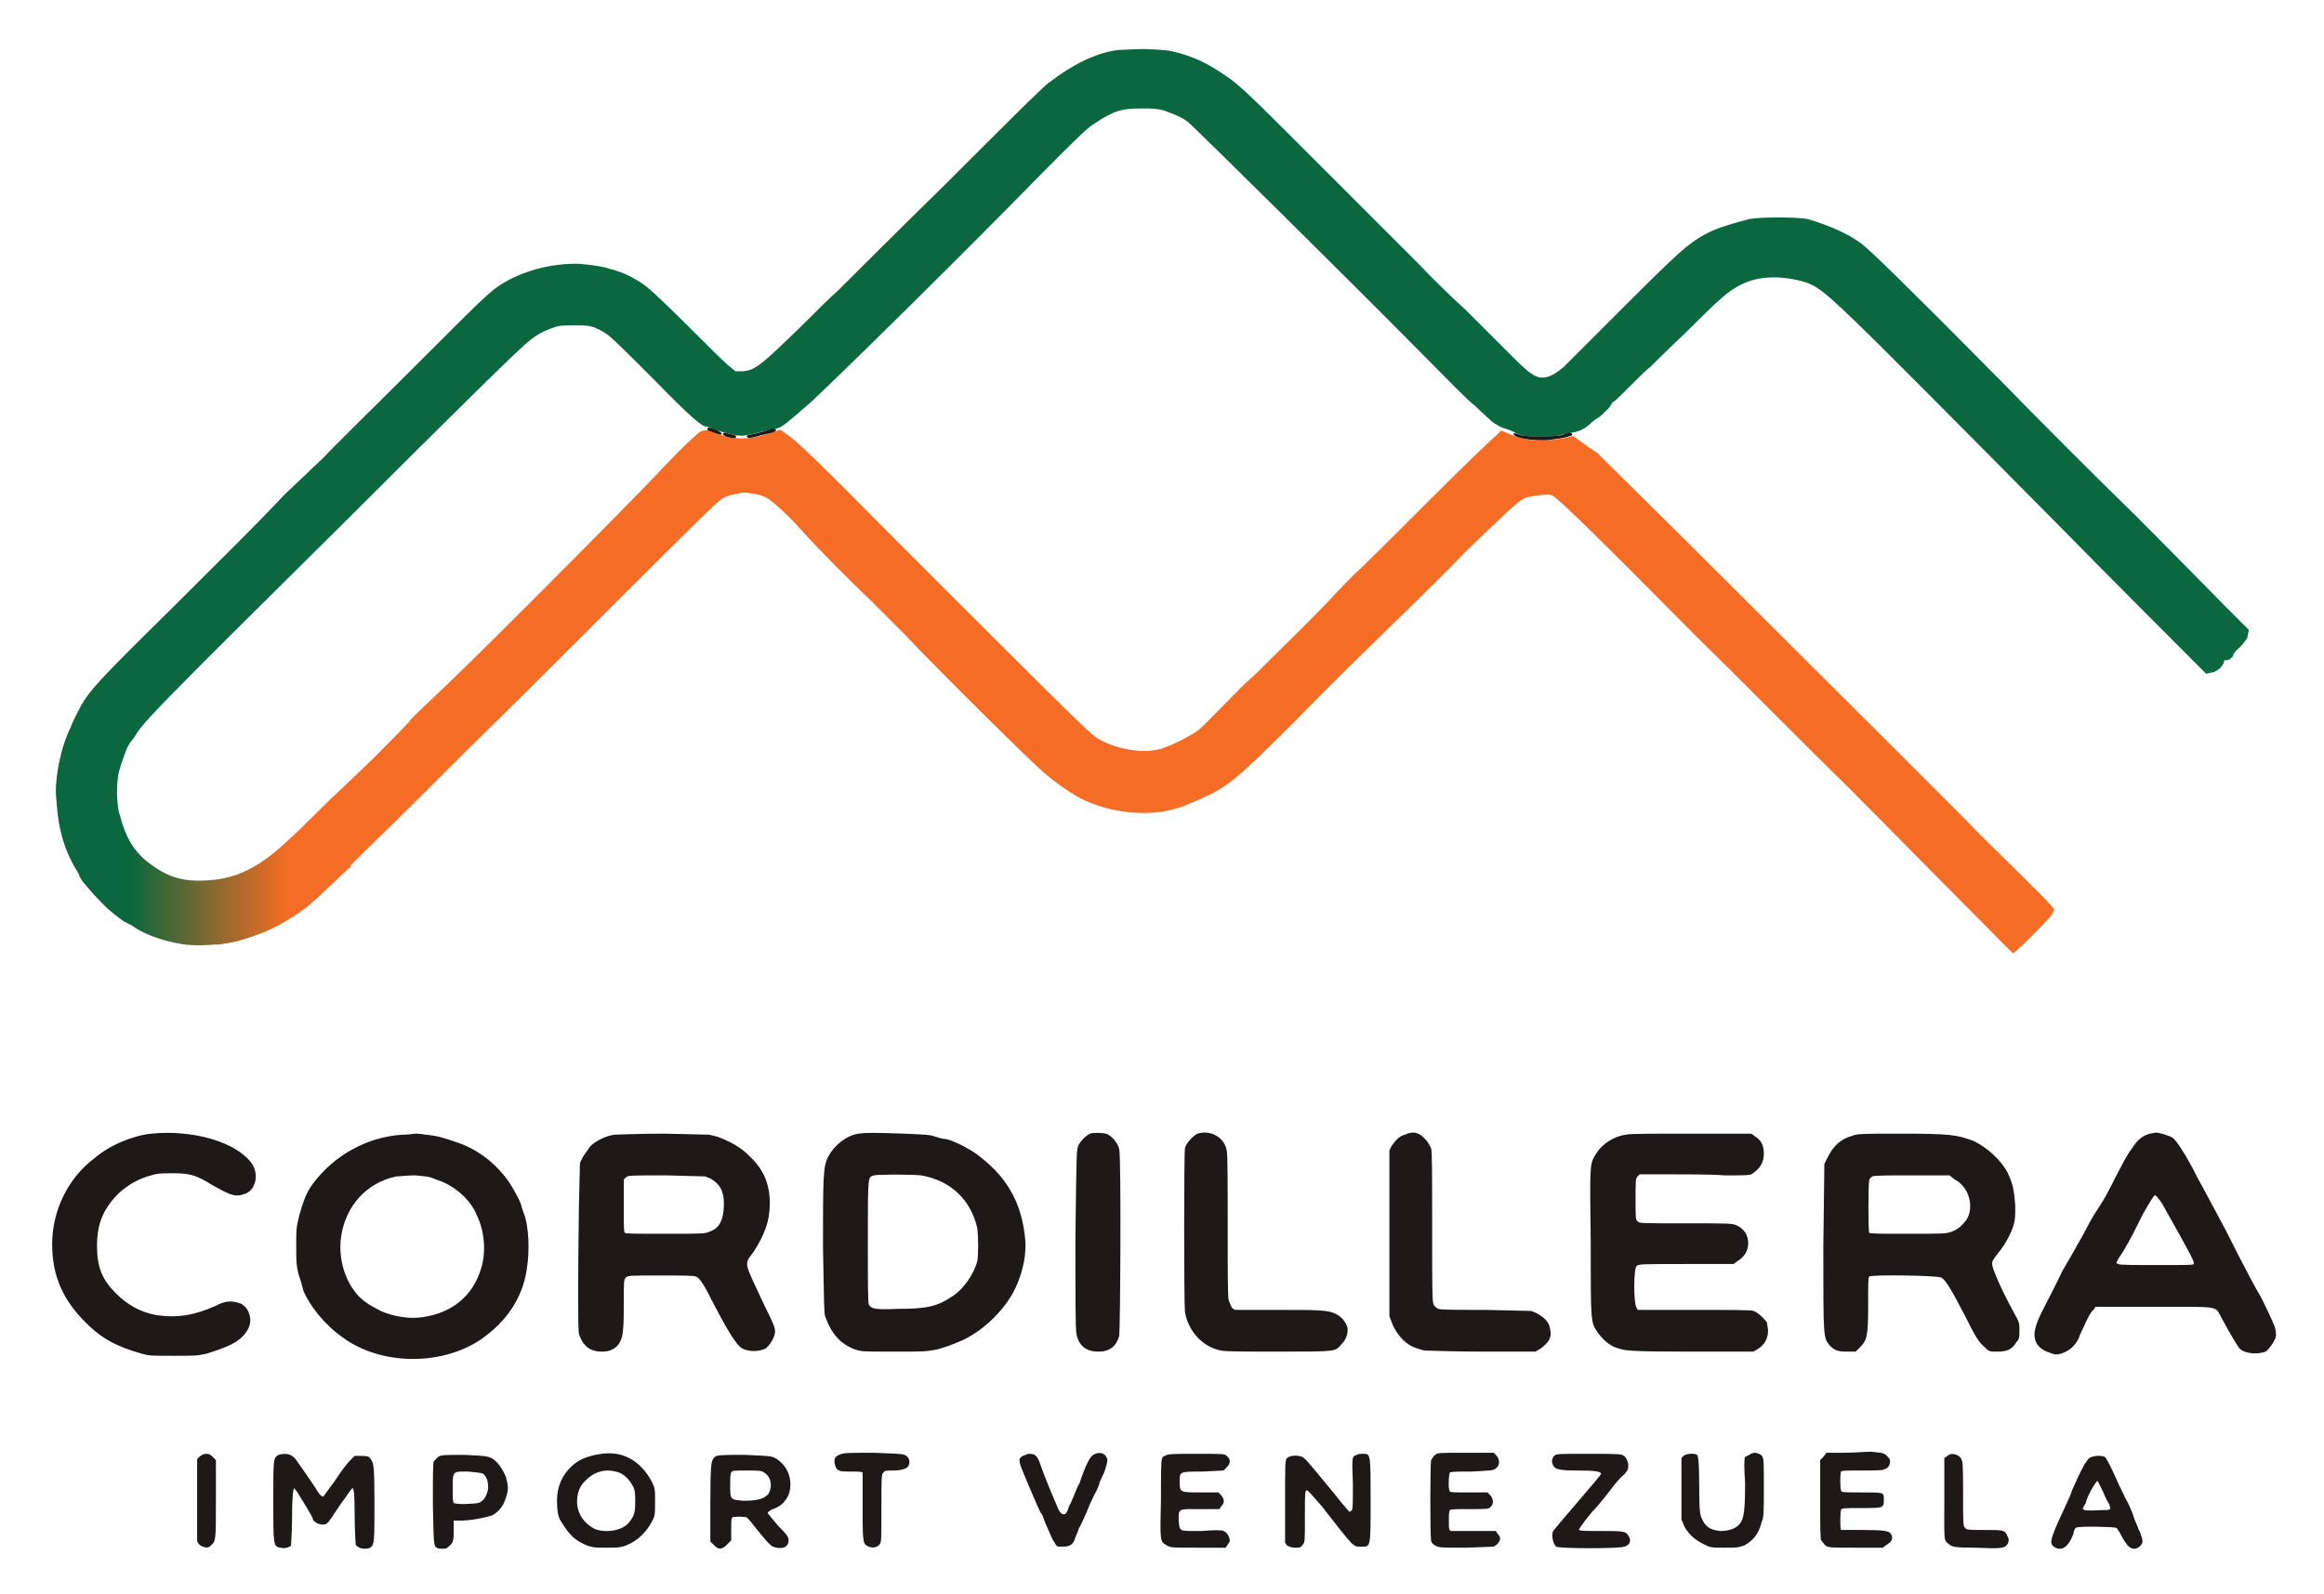
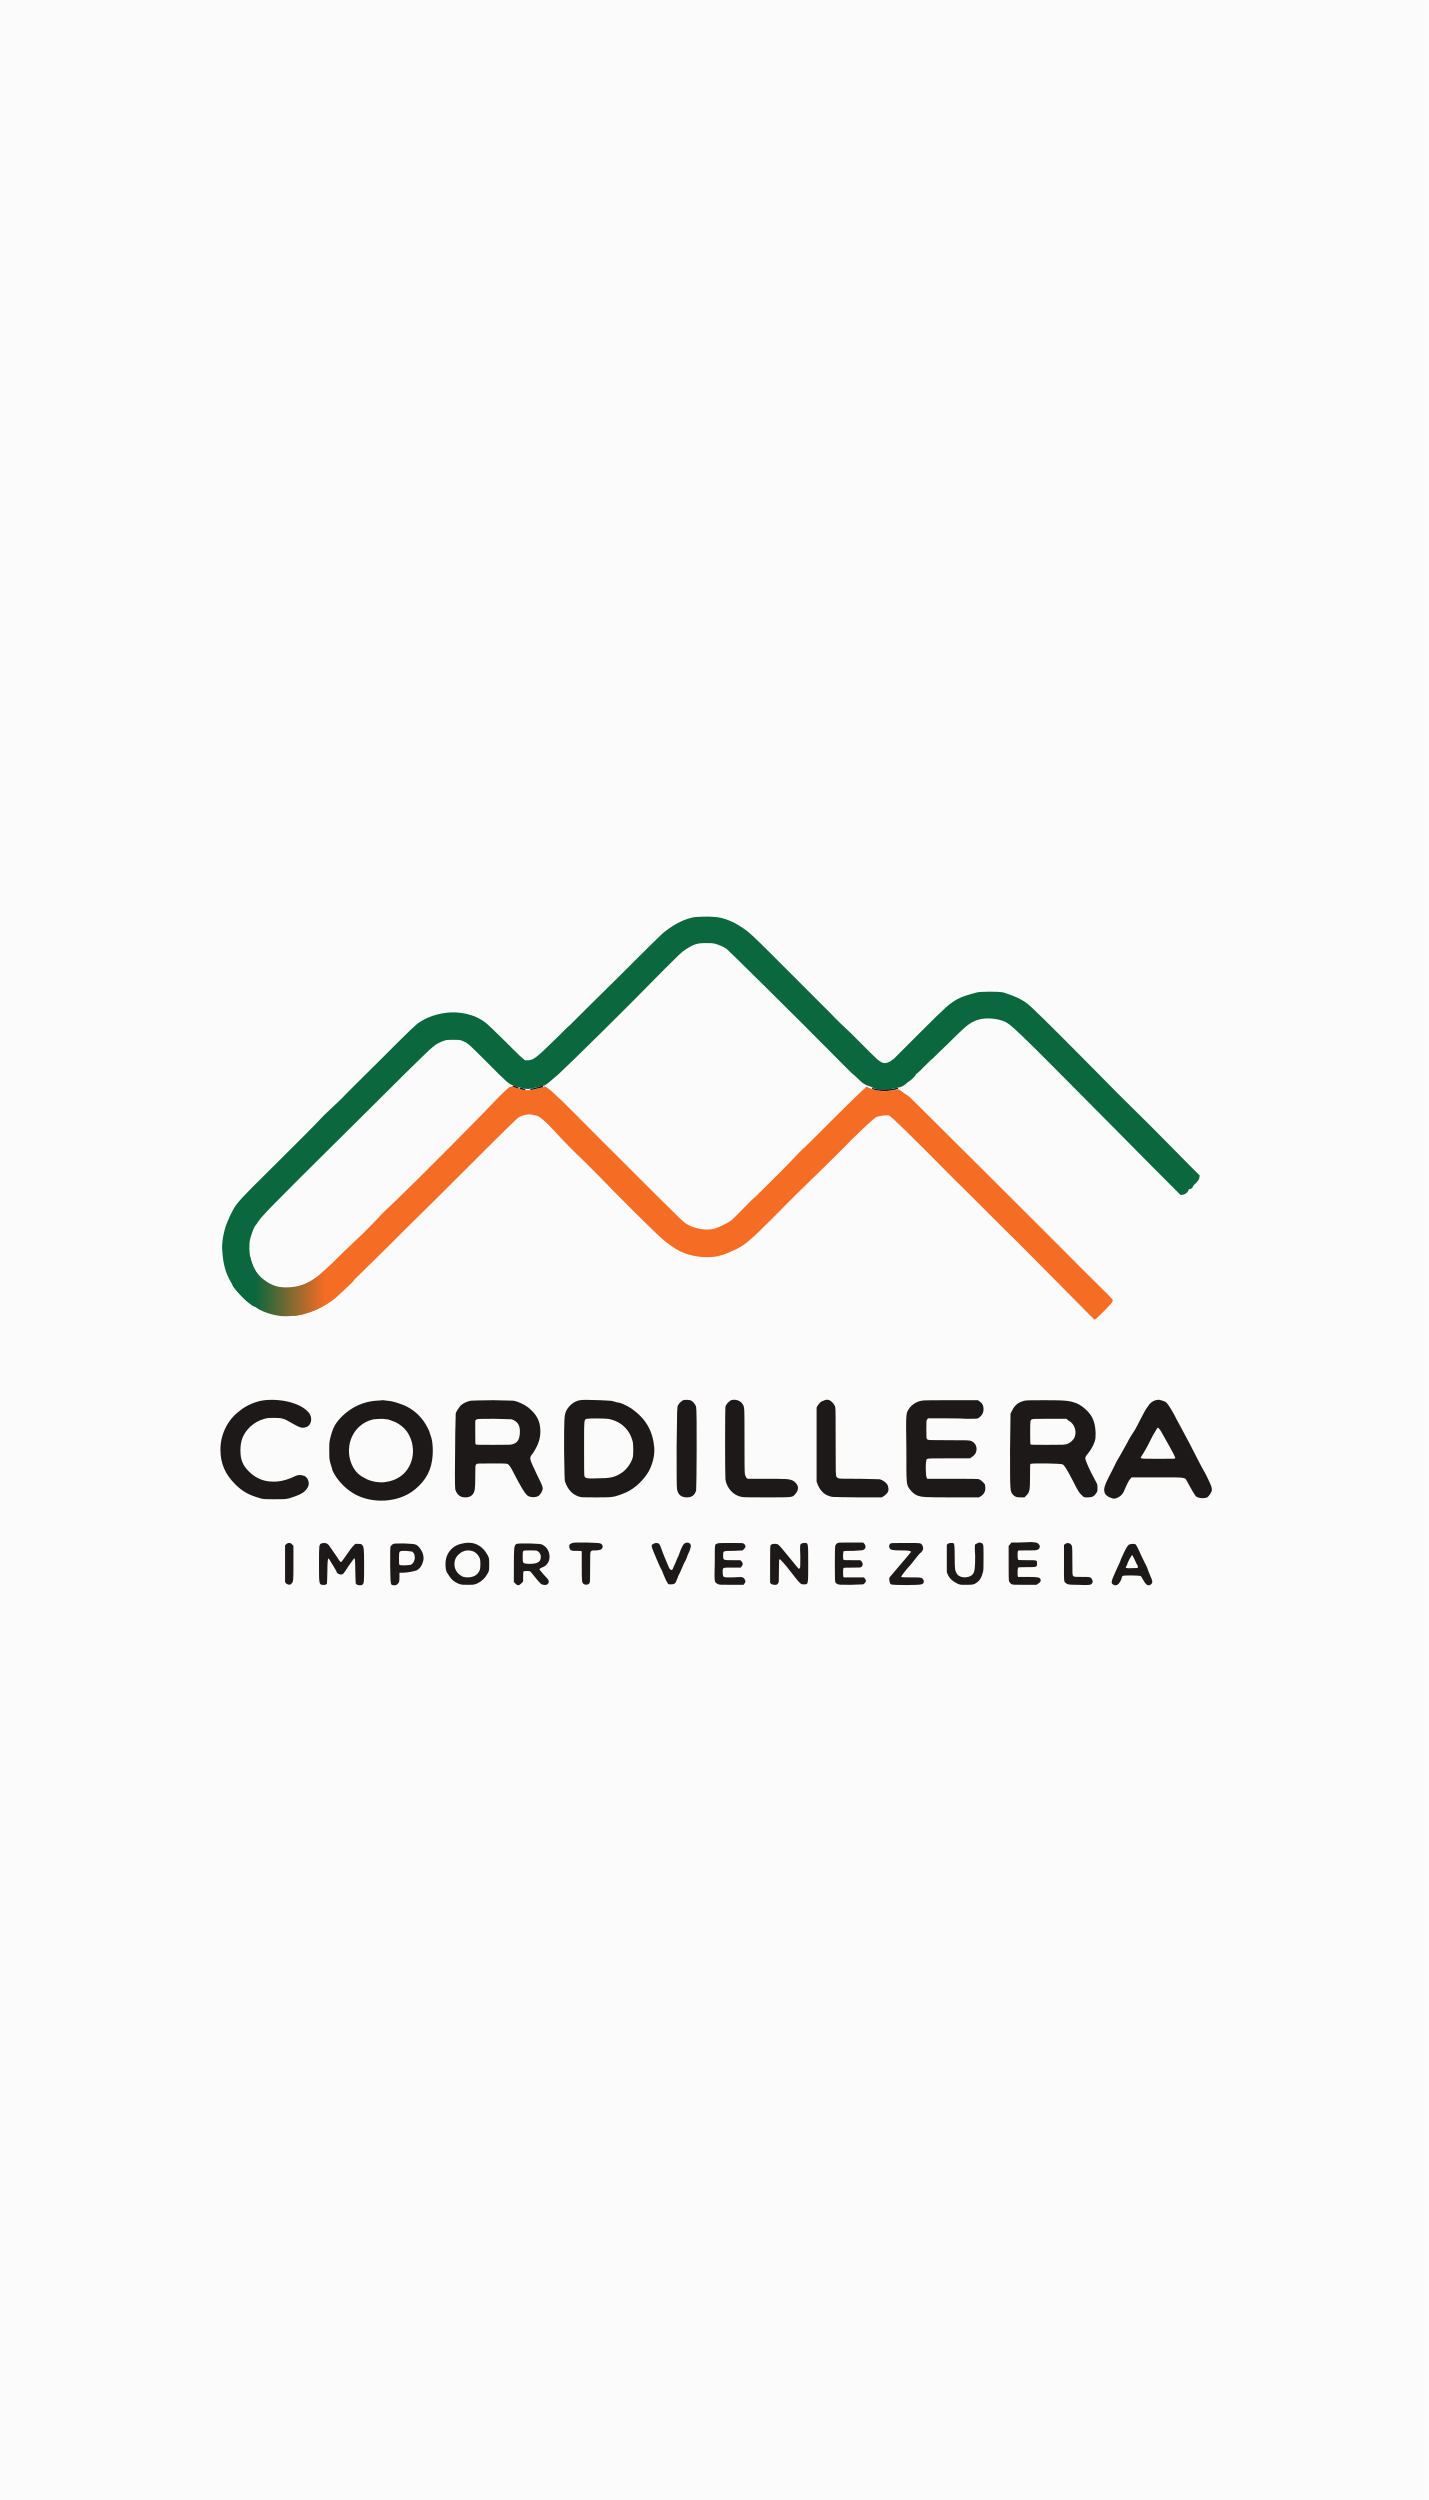
- <svg xmlns="http://www.w3.org/2000/svg" viewBox="106 481 557 382" width="557" height="382">
+ <svg xmlns="http://www.w3.org/2000/svg" viewBox="0 0 768 1344" width="768" height="1344">
+   <rect width="768" height="1344" fill="#fcfbfb" />
  <defs>
    <linearGradient id="fade" gradientUnits="userSpaceOnUse" x1="548" y1="0" x2="700" y2="0">
      <stop offset="0" stop-color="#0a673e" />
      <stop offset="1" stop-color="#f56c24" />
    </linearGradient>
  </defs>
  <g transform="matrix(0.25 0 0 -0.25 0 1344)">
    <path fill="#0a673e" d="M1495 3404 c-21 -3 -43 -14 -65 -31 -4 -2 -48 -46 -99 -97 -52 -51 -98 -97 -104 -103 -6 -5 -20 -19 -32 -31 -42 -41 -47 -45 -59 -46 l-7 0 -6 5 c-4 3 -21 20 -39 38 -18 18 -36 35 -40 38 -9 7 -21 13 -28 15 -3 1 -6 2 -7 2 -4 2 -17 4 -29 5 -27 1 -56 -7 -76 -20 -11 -7 -18 -14 -86 -82 -37 -37 -75 -74 -84 -84 -10 -9 -26 -25 -36 -34 -35 -37 -52 -53 -114 -115 -65 -64 -73 -73 -82 -88 -5 -10 -9 -17 -10 -21 -1 -2 -3 -6 -4 -9 -7 -17 -12 -45 -10 -60 2 -33 9 -53 24 -76 10 -16 31 -36 44 -43 3 -1 10 -1 12 0 1 1 1 5 0 12 0 5 -1 14 0 21 0 10 0 11 4 14 1 2 3 5 3 7 1 2 0 3 -5 9 -10 10 -15 19 -21 38 -3 12 -4 31 -1 44 2 8 8 24 9 25 0 0 2 4 5 7 10 16 8 15 207 212 89 89 164 163 171 168 8 7 16 11 25 14 5 2 9 2 20 2 11 0 13 0 19 -2 4 -2 9 -4 11 -6 3 -1 22 -20 44 -42 37 -38 48 -47 52 -47 1 0 4 -1 8 -3 3 -1 10 -3 15 -4 10 -3 15 -2 30 2 5 1 12 3 14 3 6 1 12 7 33 25 30 28 143 139 225 223 33 33 41 41 48 45 18 12 26 14 44 14 12 0 14 0 22 -2 11 -4 16 -6 23 -11 6 -5 151 -148 229 -227 20 -20 40 -41 46 -45 5 -5 13 -12 16 -15 4 -3 8 -5 10 -6 3 -1 7 -2 11 -4 3 -2 8 -4 12 -4 7 -1 29 -1 33 1 2 0 6 1 10 2 8 1 14 4 20 10 2 2 5 4 7 5 4 3 12 11 12 13 0 0 1 1 2 2 1 0 8 7 17 16 8 8 16 16 18 17 2 2 17 17 34 33 33 33 41 40 53 46 17 9 41 9 63 2 18 -7 20 -9 236 -227 59 -60 116 -117 127 -128 l20 -20 4 1 c3 0 5 1 9 4 2 2 4 5 4 6 0 2 1 2 3 2 2 0 6 3 6 5 0 1 3 5 7 8 5 6 7 8 7 12 l1 4 -22 22 c-12 12 -51 52 -87 88 -37 36 -94 93 -127 127 -92 93 -126 126 -135 133 -13 10 -32 18 -52 24 -11 2 -45 2 -56 0 -22 -6 -32 -9 -43 -15 -16 -9 -25 -17 -77 -69 -28 -28 -54 -54 -58 -58 -13 -11 -22 -13 -31 -6 -3 1 -13 11 -23 21 -10 10 -28 28 -39 39 -12 11 -32 30 -44 43 -24 24 -52 52 -130 130 -34 34 -46 45 -55 51 -17 12 -29 18 -46 23 -11 3 -13 3 -33 4 -12 0 -24 -1 -27 -1z" />
    <path fill="#f56c24" d="M1095 3038 c-7 -6 -16 -14 -33 -32 -24 -26 -162 -165 -209 -210 -20 -19 -36 -34 -36 -35 0 -1 -26 -27 -36 -37 -5 -5 -24 -23 -42 -40 -37 -37 -50 -49 -62 -57 -8 -6 -26 -15 -29 -15 -1 0 -2 -1 -3 -1 0 -1 -1 -2 -3 -1 -2 0 -3 0 -3 -2 -1 -1 -3 -3 -5 -4 -5 -3 -6 -7 -4 -17 1 -4 1 -13 1 -21 -1 -10 0 -15 0 -17 1 -1 1 -3 1 -3 1 0 19 3 24 5 26 8 44 18 64 33 6 5 31 29 57 55 26 25 70 69 98 97 29 28 85 84 125 124 100 100 110 109 115 113 3 2 7 4 13 5 8 2 10 2 16 1 12 -2 15 -3 26 -13 6 -5 16 -15 22 -22 18 -20 50 -52 65 -66 7 -7 22 -22 34 -34 30 -32 124 -125 134 -133 10 -9 29 -22 38 -26 24 -11 51 -15 77 -11 14 3 17 4 35 12 25 11 34 18 89 73 40 41 69 69 108 107 13 13 39 38 57 57 33 32 51 49 56 51 1 1 7 2 13 3 10 1 11 1 14 0 5 -2 42 -38 138 -135 46 -45 110 -110 144 -143 34 -34 83 -84 110 -111 27 -27 49 -50 50 -50 1 0 16 14 30 29 7 7 9 11 9 13 0 2 -12 14 -69 70 -37 38 -134 134 -215 215 -81 81 -150 149 -154 153 -5 3 -12 8 -16 11 l-7 5 -8 -2 c-22 -4 -36 -3 -51 3 -9 4 -11 5 -11 3 0 0 -2 -2 -4 -4 -3 -2 -32 -30 -65 -63 -33 -33 -65 -65 -70 -69 -5 -5 -16 -16 -24 -25 -19 -20 -57 -57 -72 -72 -7 -6 -14 -13 -16 -15 -12 -12 -31 -32 -38 -38 -10 -7 -24 -14 -36 -18 -8 -2 -11 -2 -20 -2 -17 1 -35 7 -45 15 -7 5 -91 89 -188 186 -73 74 -97 97 -105 102 l-7 5 -6 -2 c-20 -7 -33 -8 -47 -4 -5 1 -10 3 -11 4 -5 2 -9 2 -13 0z" />
    <path fill="#1e1919" d="M1102 3041 c0 -1 1 -2 1 -2 1 0 4 -1 6 -2 5 -2 7 -2 7 -1 0 2 -10 6 -13 6 0 0 -1 -1 -1 -1z M1164 3041 c-1 -1 -20 -6 -22 -6 -1 0 -2 -1 -2 -1 0 -3 4 -2 15 1 4 1 10 2 11 3 2 0 3 3 0 3 -1 0 -2 0 -2 0z M1117 3036 c0 -2 7 -4 11 -4 3 0 2 3 -1 3 -2 1 -5 1 -7 2 -2 0 -3 0 -3 -1z M1875 3036 c0 -4 19 -7 33 -6 7 1 17 2 21 4 3 0 3 3 0 3 -1 0 -4 -1 -7 -2 -8 -2 -36 -2 -41 0 -5 2 -6 2 -6 1z M569 2365 c-18 -2 -40 -11 -55 -24 -25 -19 -40 -50 -40 -82 0 -30 10 -53 32 -75 15 -15 29 -23 54 -30 7 -2 9 -2 30 -2 21 0 23 0 32 2 19 6 28 10 34 16 6 6 8 11 8 17 -1 8 -4 12 -9 15 -8 3 -15 3 -24 -2 -20 -9 -37 -12 -57 -9 -16 3 -28 10 -39 21 -13 13 -18 25 -18 45 0 22 6 36 21 51 9 8 19 14 31 17 6 2 10 2 20 2 16 0 22 -1 38 -11 18 -10 22 -12 31 -9 11 3 15 19 7 30 -15 20 -56 32 -96 28z M1247 2365 c-12 -2 -23 -11 -29 -22 -5 -10 -5 -19 -5 -88 1 -53 1 -61 2 -65 6 -17 15 -27 29 -32 6 -2 7 -2 37 -2 29 0 30 0 41 2 11 3 13 4 25 9 19 9 37 26 48 45 8 15 13 33 12 50 -3 37 -18 63 -49 85 -11 7 -24 13 -29 13 -1 0 -5 1 -8 2 -5 2 -9 2 -30 3 -29 1 -37 1 -44 0z m60 -40 c29 -5 48 -24 54 -51 1 -10 1 -24 0 -31 -3 -12 -13 -27 -24 -34 -15 -10 -25 -12 -53 -12 -20 -1 -25 0 -27 4 -1 1 -1 25 -1 61 0 65 0 61 6 63 4 1 35 1 45 0z M1469 2365 c-4 -2 -9 -7 -11 -11 -2 -4 -2 -5 -3 -90 0 -57 0 -88 1 -91 2 -11 9 -17 21 -17 11 0 17 5 20 15 1 7 2 171 0 179 -1 6 -8 14 -13 15 -4 1 -12 1 -15 0z M1572 2365 c-4 -2 -11 -9 -12 -14 -1 -4 -1 -148 0 -157 3 -18 17 -34 35 -37 3 -1 26 -1 56 -1 55 0 53 0 59 7 4 4 6 9 6 14 0 5 -5 12 -11 15 -8 4 -16 4 -58 4 l-39 0 -3 2 c-1 2 -2 5 -3 7 -1 2 -1 28 -1 71 0 37 0 70 -1 73 -2 12 -15 20 -28 16z M1771 2364 c-5 -1 -9 -5 -13 -11 l-2 -4 0 -80 0 -79 3 -8 c5 -11 13 -19 21 -22 3 -1 8 -3 11 -3 2 0 27 -1 55 -1 l50 0 5 3 c4 3 6 5 8 8 2 5 2 5 1 11 -1 7 -6 11 -13 15 l-5 2 -43 1 c-24 0 -45 0 -46 1 -1 0 -3 2 -4 3 -2 3 -2 6 -2 76 0 44 0 73 -1 75 -1 2 -3 6 -5 8 -6 7 -12 9 -20 5z M2485 2365 c-7 -2 -12 -6 -17 -14 -6 -8 -8 -13 -16 -28 -2 -4 -7 -14 -11 -21 -10 -16 -9 -13 -20 -34 -5 -9 -14 -25 -20 -35 -5 -11 -13 -26 -17 -34 -8 -15 -11 -25 -9 -31 1 -6 7 -11 14 -13 5 -2 6 -2 11 -1 8 3 13 7 17 15 1 4 5 11 7 16 2 4 5 10 7 11 l2 3 57 0 c65 0 57 1 64 -11 8 -15 14 -25 17 -29 5 -5 17 -6 25 -3 3 2 9 10 10 15 0 2 0 5 -1 8 -1 4 -13 29 -15 32 -1 1 -15 27 -32 61 -8 15 -14 26 -23 43 -3 5 -7 13 -9 17 -8 15 -16 27 -19 29 -3 2 -13 5 -16 5 -2 0 -4 -1 -6 -1z m8 -62 c1 -1 4 -5 6 -9 27 -48 29 -52 28 -54 0 -1 -5 -1 -36 -1 -19 0 -36 0 -36 1 -1 0 -2 1 -2 1 0 1 3 6 7 12 7 12 9 16 19 36 7 12 10 17 11 17 0 0 2 -1 3 -3z M810 2364 c-34 -2 -66 -20 -86 -47 -6 -8 -9 -16 -13 -30 -3 -12 -3 -14 -3 -29 0 -16 0 -18 2 -27 2 -6 4 -13 5 -17 6 -14 20 -32 37 -44 36 -27 94 -28 132 -3 25 17 41 40 45 68 3 18 2 42 -3 54 -1 3 -2 6 -2 6 0 3 -8 18 -13 25 -13 18 -31 31 -50 37 -14 5 -19 6 -29 7 -5 1 -10 1 -10 1 -1 0 -6 -1 -12 -1z m32 -43 c17 -5 33 -19 39 -34 8 -16 9 -37 4 -52 -8 -26 -28 -42 -56 -46 -13 -2 -29 1 -40 6 -11 6 -12 6 -20 13 -14 14 -21 37 -18 58 4 29 24 52 53 58 3 0 10 1 18 1 10 -1 14 -1 20 -4z M1013 2364 c-8 -1 -18 -6 -23 -11 -2 -3 -5 -7 -7 -10 l-3 -6 -1 -42 c-1 -77 -1 -116 0 -122 4 -12 11 -17 22 -17 7 0 12 2 16 7 4 6 5 11 5 37 0 24 0 25 2 27 2 2 3 2 33 2 20 0 32 0 34 -1 4 -1 9 -10 16 -24 12 -23 20 -37 26 -43 5 -5 17 -6 25 -2 4 3 9 11 9 16 0 4 -1 7 -10 25 -20 43 -20 39 -11 51 11 17 16 30 16 47 0 19 -6 33 -20 46 -8 8 -17 13 -30 18 l-8 2 -43 1 c-24 0 -46 -1 -48 -1z m92 -42 c9 -5 13 -12 13 -24 0 -15 -4 -24 -14 -27 -4 -2 -6 -2 -42 -2 -30 0 -38 0 -39 1 -1 1 -1 7 -1 26 l0 25 2 2 c2 2 4 2 39 2 l37 -1 5 -2z M1983 2364 c-11 -1 -23 -9 -28 -17 -7 -11 -7 -7 -6 -85 0 -80 0 -78 7 -88 6 -8 12 -13 20 -15 6 -2 10 -3 68 -3 l61 0 5 3 c6 4 9 10 9 17 0 3 -1 6 -1 8 -2 3 -9 10 -13 11 -1 1 -24 1 -57 1 l-54 0 -1 2 c-3 4 -3 38 0 40 1 2 7 2 47 2 l46 0 4 3 c14 8 13 28 -1 34 -4 2 -8 2 -49 2 -42 0 -45 0 -46 2 -2 1 -2 4 -2 21 0 18 0 20 2 22 l2 2 29 0 c16 0 40 0 52 -1 20 0 23 0 26 1 8 5 12 11 12 20 0 8 -3 13 -8 16 l-4 3 -59 0 c-32 0 -60 0 -61 -1z M2200 2363 c-11 -3 -18 -9 -24 -21 l-3 -6 -1 -80 c0 -88 0 -86 6 -94 5 -5 8 -6 17 -6 l8 0 4 4 c7 7 8 11 8 41 0 21 0 26 1 27 3 2 66 1 69 -1 4 -2 9 -10 23 -37 10 -20 13 -25 19 -30 4 -4 4 -4 12 -4 9 0 14 2 18 9 3 3 3 5 3 11 0 7 0 8 -4 15 -7 13 -15 28 -21 44 -2 7 -2 7 5 16 5 6 11 16 14 25 2 7 2 8 2 20 -1 14 -2 20 -7 31 -6 12 -20 25 -33 31 -16 6 -23 7 -71 7 -32 0 -41 0 -45 -2z m98 -42 c14 -7 19 -27 11 -39 -4 -5 -8 -9 -14 -11 -5 -2 -9 -2 -42 -2 -28 0 -36 0 -37 1 -1 2 -1 47 0 50 0 2 2 3 3 4 2 1 17 1 38 1 l36 0 5 -4z M2191 2059 l-16 0 -3 -4 -3 -3 0 -37 c0 -25 0 -39 1 -40 1 -1 3 -4 4 -5 4 -2 4 -2 30 -2 l25 0 4 3 c5 3 6 6 4 10 -2 3 -6 4 -28 4 -10 0 -19 0 -20 0 -1 1 -1 17 0 19 0 2 3 2 19 2 22 0 22 0 22 8 0 4 0 5 -2 6 -1 1 -10 1 -20 1 -16 0 -19 0 -19 2 -1 2 -1 16 0 18 1 1 4 1 20 1 10 0 20 0 21 1 4 1 6 4 6 8 0 2 -1 3 -4 6 -3 2 -4 2 -14 3 -6 0 -18 -1 -27 -1z M995 2057 c-10 -2 -16 -5 -22 -10 -10 -9 -15 -20 -15 -34 0 -9 1 -16 4 -20 8 -13 13 -18 25 -23 6 -2 8 -2 19 -2 10 0 12 0 18 2 12 5 20 13 26 25 2 4 2 6 2 17 0 12 0 13 -3 19 -2 4 -6 10 -9 13 -12 13 -27 17 -45 13z m19 -16 c6 -1 11 -5 15 -11 3 -5 4 -6 4 -17 0 -12 -1 -15 -7 -22 -7 -7 -22 -9 -32 -5 -7 4 -11 8 -14 14 -5 10 -3 24 4 31 8 9 19 13 30 10z M1231 2058 c-6 -2 -7 -4 -7 -7 0 -4 2 -9 5 -9 0 -1 6 -1 11 -1 6 0 10 0 11 -1 0 -1 0 -15 0 -31 0 -32 0 -37 4 -39 4 -3 10 -2 12 1 2 2 2 3 2 35 0 29 0 33 2 34 1 2 3 2 10 2 5 0 9 1 11 2 5 2 5 9 1 12 -3 2 -5 2 -31 3 -21 0 -28 0 -31 -1z M1472 2057 c-3 -2 -7 -9 -13 -27 -2 -3 -4 -9 -5 -11 -1 -2 -3 -8 -5 -11 -2 -6 -3 -8 -5 -8 -2 0 -3 1 -5 4 -5 12 -13 30 -18 45 -3 8 -5 9 -11 9 -3 -1 -6 -2 -7 -3 -2 -2 -2 -2 -1 -7 1 -4 18 -44 20 -47 1 0 2 -4 4 -9 5 -11 6 -15 9 -19 2 -4 2 -4 8 -4 7 0 10 2 12 9 1 3 3 6 3 8 2 3 7 14 11 24 2 4 4 9 6 12 1 3 3 6 3 8 0 1 2 4 3 7 2 3 3 8 4 11 1 5 1 5 -1 8 -2 3 -7 4 -12 1z M1800 2057 c-2 -1 -3 -4 -4 -5 -1 -4 -1 -74 0 -77 0 -2 2 -4 4 -5 4 -2 5 -2 30 -2 l26 1 3 2 c4 4 4 7 1 10 l-2 3 -20 0 c-11 0 -22 0 -23 0 -2 1 -2 2 -2 10 0 5 0 9 1 10 1 1 7 1 19 1 17 0 18 0 20 2 3 3 3 7 0 11 l-3 3 -18 0 c-13 0 -18 0 -18 1 -2 2 -1 17 0 18 1 1 9 1 21 1 18 1 21 1 23 3 4 3 4 8 1 12 l-3 3 -27 0 c-26 0 -27 0 -29 -2z M2101 2057 c-2 -1 -4 -2 -4 -2 -1 -1 -1 -12 0 -24 0 -27 -1 -35 -5 -40 -4 -5 -11 -7 -19 -7 -9 1 -14 4 -17 11 -2 4 -3 6 -3 33 0 23 -1 28 -2 29 -3 2 -11 1 -13 -1 l-2 -2 0 -30 0 -29 3 -7 c4 -7 9 -12 19 -17 6 -3 7 -3 19 -3 12 0 13 0 19 2 9 5 14 11 17 23 2 4 2 11 2 33 0 15 0 28 -1 28 0 3 -5 5 -8 5 -1 0 -4 -1 -5 -2z M615 2055 l-2 -2 0 -40 0 -39 2 -3 c4 -3 9 -4 11 -1 5 4 5 5 5 44 l0 38 -3 3 c-3 4 -9 4 -13 0z M691 2057 c-5 -3 -5 -3 -5 -44 0 -43 0 -44 7 -45 3 -1 8 0 10 2 0 1 1 13 1 28 0 18 1 26 2 27 0 0 3 -3 5 -7 2 -3 6 -10 8 -13 2 -4 5 -8 5 -10 2 -4 11 -7 14 -3 1 0 6 8 12 17 6 8 11 16 12 16 1 0 2 -4 2 -26 0 -15 1 -27 1 -28 2 -4 10 -5 14 -3 4 3 4 6 4 44 0 35 -1 37 -3 40 -2 3 -2 4 -9 4 l-7 0 -5 -5 c-2 -2 -9 -11 -14 -19 -6 -8 -11 -15 -11 -15 -2 0 -4 2 -8 9 -4 6 -13 19 -18 26 -4 6 -10 7 -17 5z M1541 2056 c-2 0 -3 -2 -3 -3 -1 -1 -1 -18 -1 -39 -1 -41 -1 -40 6 -44 3 -2 5 -2 30 -2 l26 0 2 3 c1 1 2 3 2 4 0 3 -3 8 -6 9 -1 1 -9 1 -21 0 -22 0 -21 -1 -22 10 0 12 -1 11 21 11 l18 0 2 3 c3 3 3 6 0 10 l-3 3 -17 0 c-20 0 -20 0 -20 10 0 10 -1 10 22 10 l20 1 3 3 c4 4 4 8 0 11 -2 2 -3 2 -29 2 -22 0 -28 0 -30 -2z M1725 2057 c-5 -1 -5 -2 -4 -27 0 -19 0 -25 -1 -26 -1 -1 -2 -2 -3 -1 0 0 -7 8 -14 17 -15 18 -26 32 -29 34 -3 3 -13 3 -16 0 -2 -2 -2 -3 -2 -42 l0 -39 2 -3 c2 -1 4 -2 8 -2 4 0 5 0 7 3 2 2 2 3 2 27 0 23 0 25 2 25 1 0 6 -6 14 -15 32 -41 30 -39 38 -39 9 0 9 -2 9 44 0 45 0 45 -7 45 -3 0 -5 0 -6 -1z M1914 2056 c-2 -2 -3 -6 -1 -9 2 -4 6 -5 24 -5 17 0 21 -1 22 -3 0 -1 -7 -9 -30 -36 -8 -9 -15 -18 -16 -19 -2 -4 0 -13 3 -15 3 -2 61 -2 65 0 2 0 4 2 5 3 1 3 1 3 0 6 -3 6 -5 6 -27 6 -13 0 -20 0 -21 1 -1 0 3 6 12 17 8 8 16 19 20 24 3 4 8 10 11 12 4 5 4 5 4 10 -1 5 -3 8 -6 9 -1 1 -16 1 -33 1 -29 0 -30 0 -32 -2z M2291 2056 l-3 -2 0 -39 c0 -41 -1 -40 5 -44 2 -2 5 -3 24 -3 25 -1 29 -1 32 4 1 3 1 4 0 6 -3 7 -3 7 -23 7 -14 0 -17 0 -18 2 -2 1 -2 5 -2 31 0 16 0 31 -1 33 -1 6 -10 9 -14 5z M844 2055 c-1 -1 -3 -3 -4 -4 -1 -1 -1 -14 -1 -41 1 -44 0 -42 8 -43 4 0 5 0 7 2 4 3 5 5 5 15 l0 10 7 0 c10 0 24 3 30 5 7 4 11 10 13 17 3 8 2 12 0 20 -3 7 -8 15 -14 18 -5 2 -6 2 -26 3 -20 0 -22 0 -25 -2z m43 -16 c4 -3 5 -8 5 -14 -1 -7 -4 -12 -9 -14 -4 -1 -22 -2 -24 0 -1 1 -1 6 -1 14 0 17 0 16 15 16 8 -1 12 -1 14 -2z M1111 2056 c-1 0 -3 -2 -4 -4 -1 -3 -2 -7 -2 -41 l0 -37 4 -4 c4 -4 7 -4 12 1 l4 4 0 10 c0 7 0 11 1 12 2 1 11 1 14 0 1 -1 4 -4 6 -7 9 -11 16 -20 19 -21 8 -3 15 -1 15 6 0 3 -1 5 -10 14 -5 6 -10 12 -10 12 0 1 2 3 5 4 3 1 7 3 10 6 4 5 5 7 6 11 3 13 -3 26 -14 32 -4 2 -6 2 -29 3 -14 0 -25 0 -27 -1z m44 -15 c8 -4 10 -13 6 -21 -4 -5 -10 -7 -24 -7 -13 1 -13 1 -13 15 0 5 0 11 1 12 1 2 2 2 14 2 9 0 14 0 16 -1z M2427 2054 c-3 -3 -7 -9 -17 -32 0 -2 -5 -12 -10 -23 -11 -24 -11 -27 -7 -30 7 -5 14 -1 19 13 0 3 2 5 2 5 2 2 37 1 39 0 1 -1 3 -4 5 -8 5 -9 8 -12 12 -12 4 0 8 4 8 7 0 3 -3 11 -4 12 0 1 -2 5 -4 10 -1 4 -4 11 -6 15 -2 4 -4 7 -4 8 0 0 -2 4 -4 8 -8 18 -12 26 -14 28 -4 2 -12 1 -15 -1z m13 -32 c2 -5 5 -11 6 -12 2 -6 2 -6 -8 -6 -17 -1 -19 0 -16 4 1 2 2 3 2 4 0 3 9 20 11 20 0 0 2 -4 5 -10z" />
    <path fill="url(#fade)" d="M500 2644 l0 -32 3 -5 c5 -6 17 -19 24 -26 6 -5 16 -13 17 -13 1 0 3 -2 6 -3 10 -8 29 -15 47 -18 14 -3 44 -1 59 4 18 5 31 11 44 19 15 9 23 16 43 35 l17 16 0 28 0 27 -14 0 -14 0 -13 -13 c-8 -7 -18 -16 -22 -20 -25 -23 -46 -33 -72 -35 -26 -2 -41 3 -60 18 -13 10 -21 24 -26 44 l-2 6 -19 0 -18 0 0 -32z" />
  </g>
</svg>
